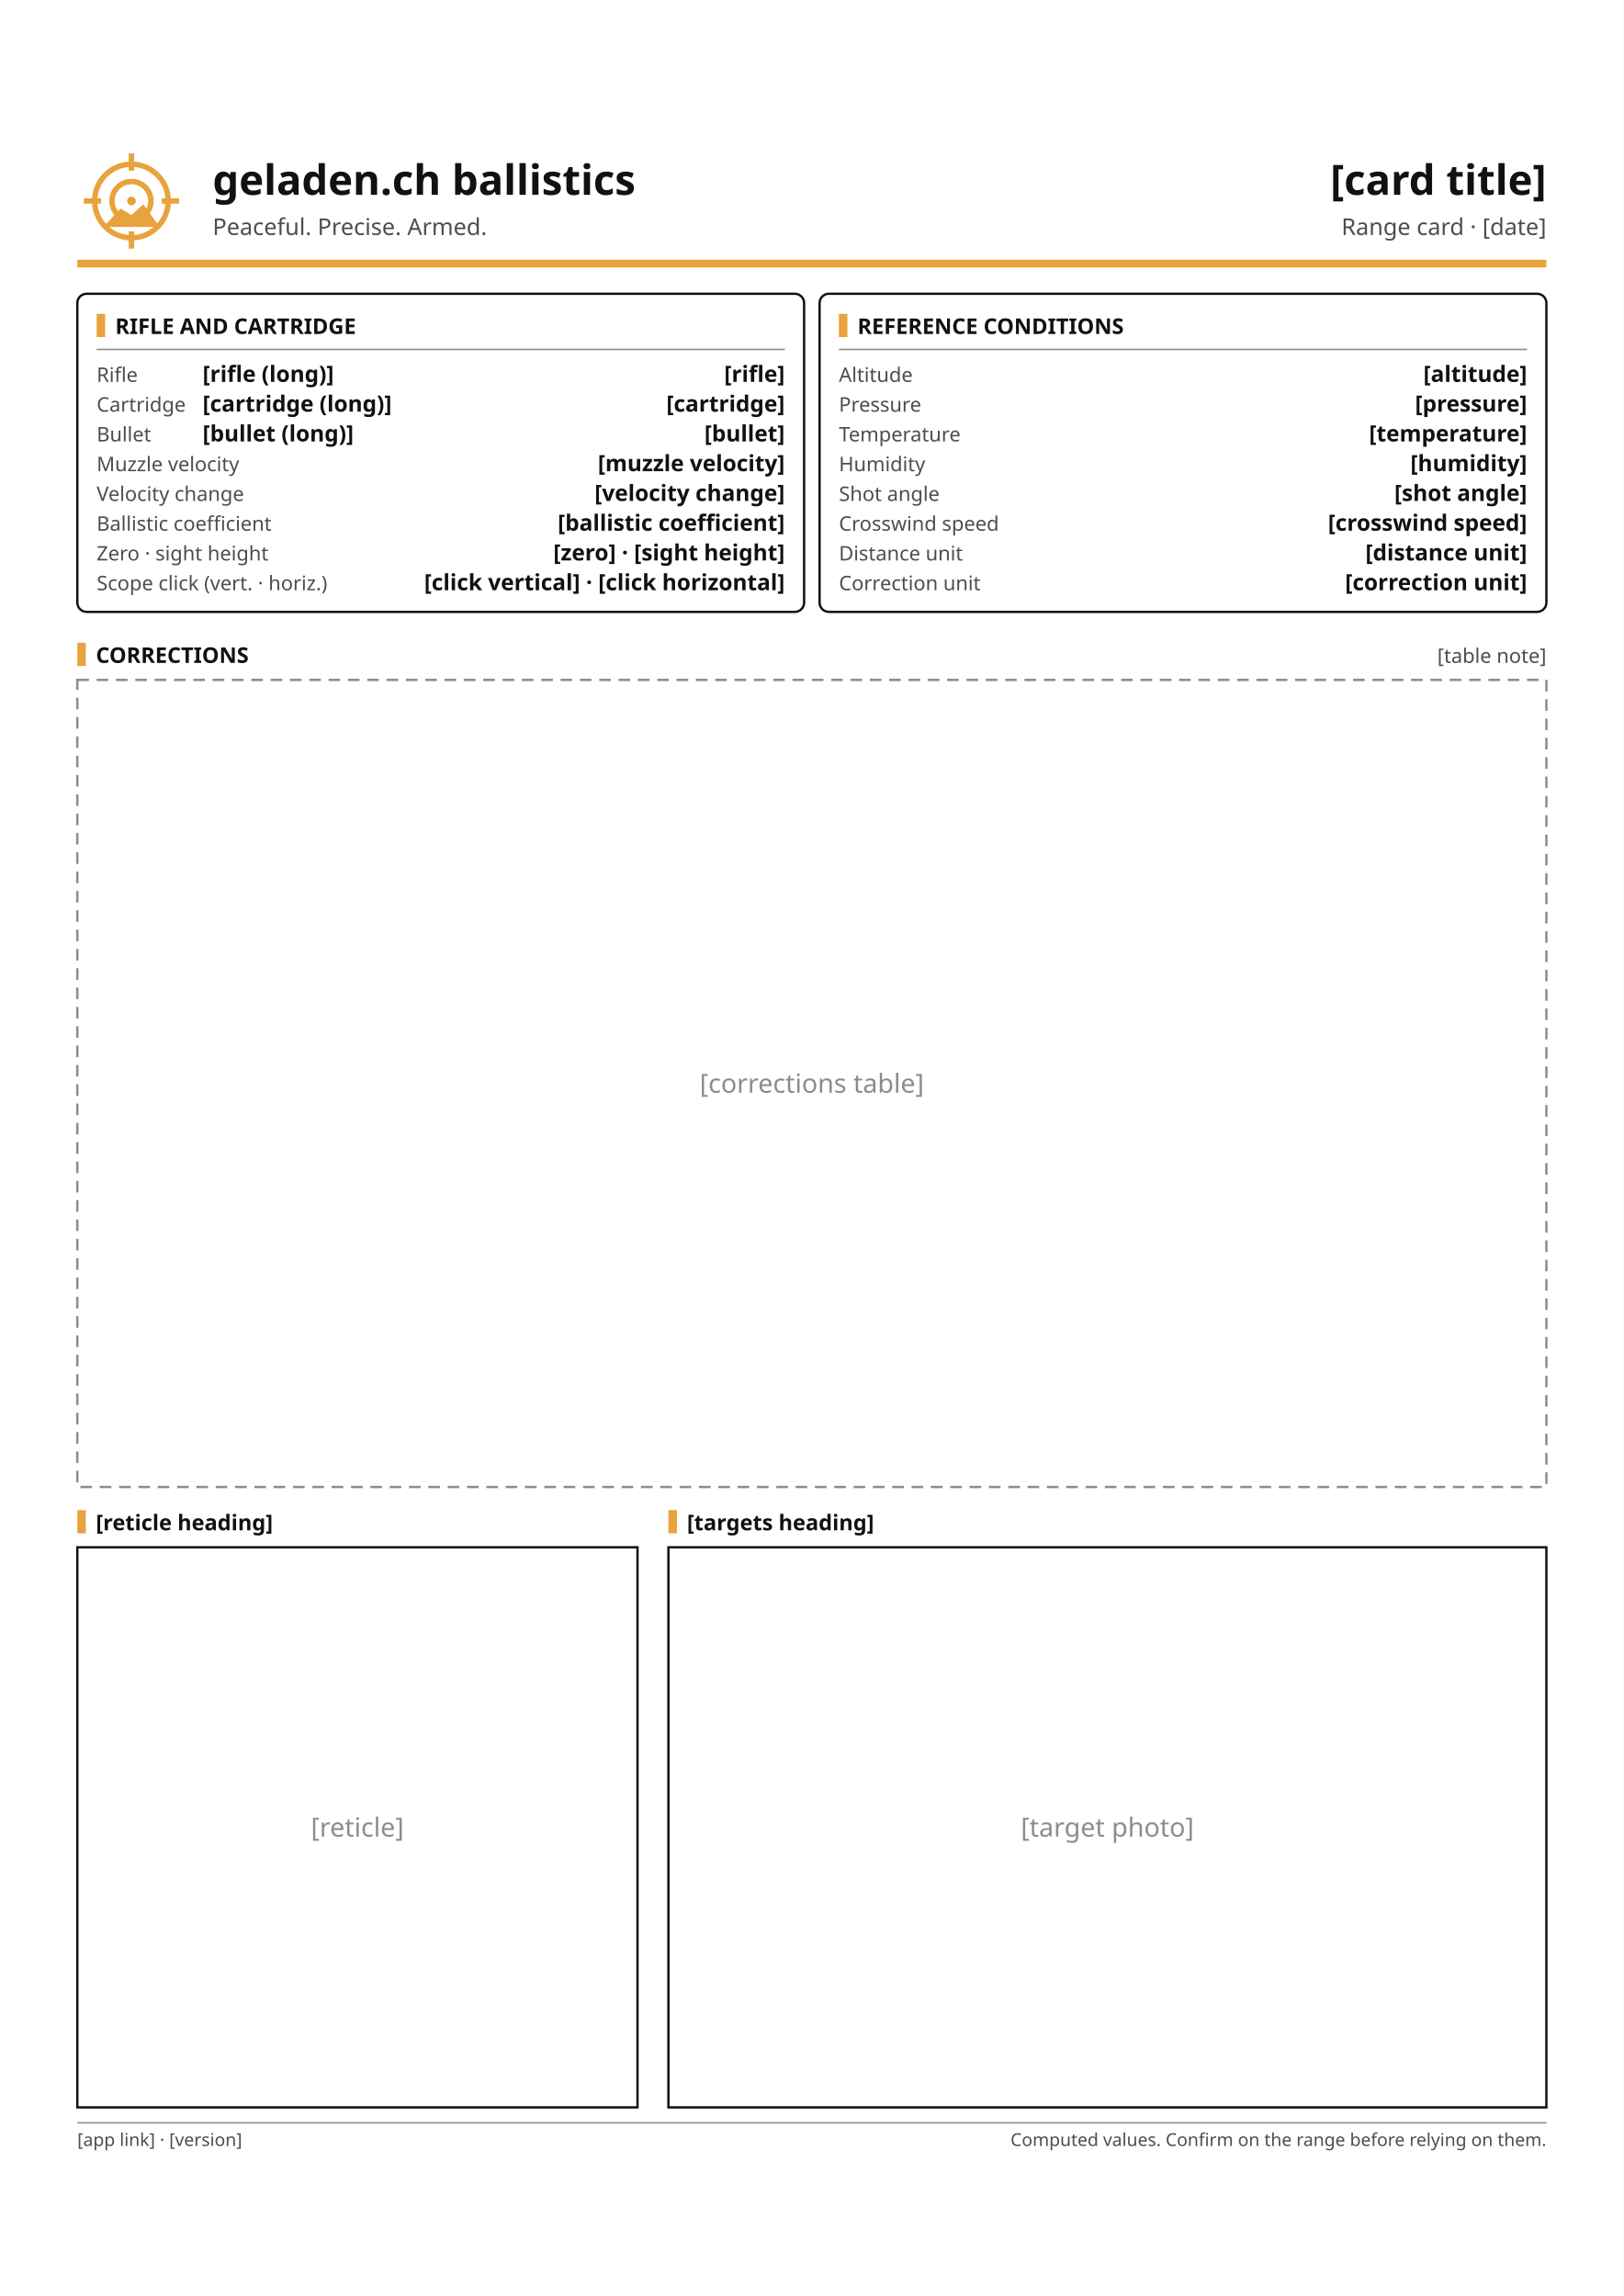
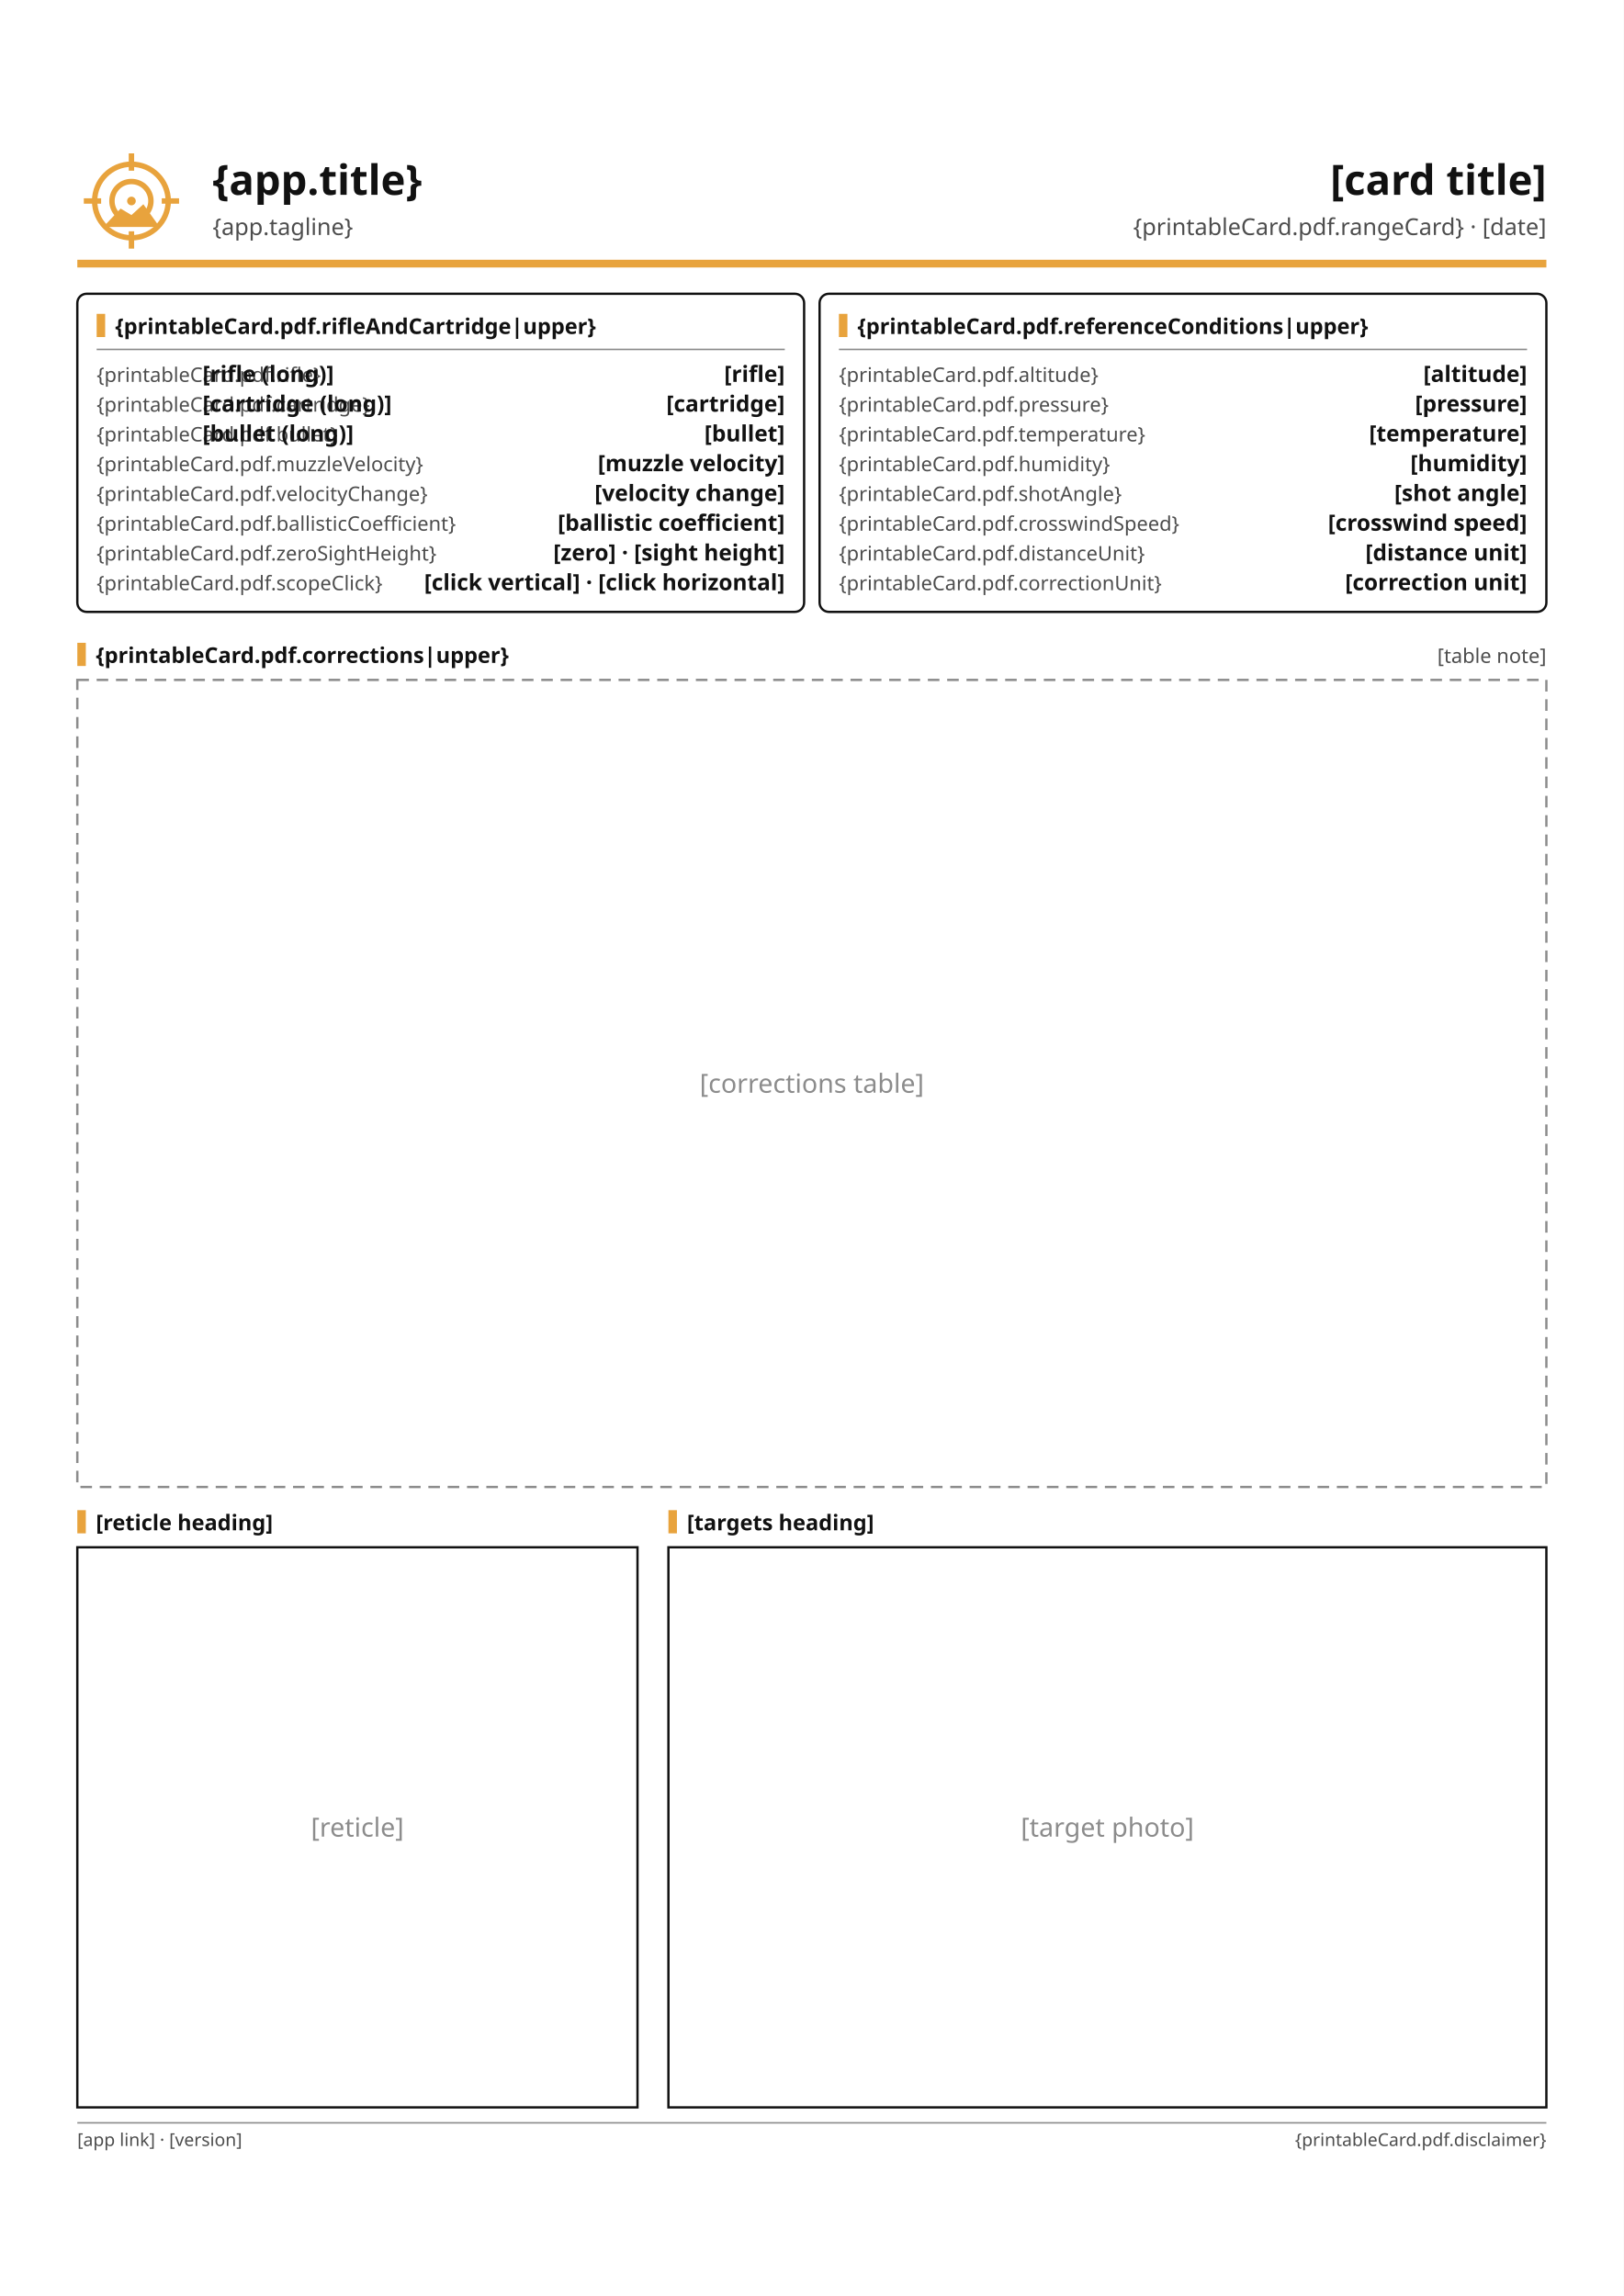
<svg xmlns="http://www.w3.org/2000/svg" width="210mm" height="297mm" viewBox="0 0 21000 29700">
  <defs>
    <clipPath id="clip-rifle">
      <rect x="1620" y="2740" width="7530" height="400" />
    </clipPath>
    <clipPath id="clip-cartridge">
      <rect x="1620" y="3125" width="7530" height="400" />
    </clipPath>
    <clipPath id="clip-bullet">
      <rect x="1620" y="3510" width="7530" height="400" />
    </clipPath>
    <clipPath id="clip-reticle-heading">
      <rect x="0" y="17455" width="7245" height="600" />
    </clipPath>
    <clipPath id="clip-targets-heading">
      <rect x="7645" y="17455" width="11355" height="600" />
    </clipPath>
  </defs>
  <rect width="21000" height="29700" fill="#ffffff" />
  <g id="card" transform="translate(1000 1900)" font-family="Overpass" fill="#111111">
    <g id="logo" transform="scale(14)" fill="none" stroke="#e8a33d" stroke-width="5">
      <circle cx="50" cy="50" r="34" />
      <circle cx="50" cy="50" r="18" />
      <path d="M24,74 L40,57 L50,63 L61,53 L76,74 Z" fill="#e8a33d" stroke="none" />
      <circle cx="50" cy="50" r="4" fill="#e8a33d" stroke="none" />
      <line x1="50" y1="6" x2="50" y2="22" />
      <line x1="50" y1="78" x2="50" y2="94" />
      <line x1="6" y1="50" x2="22" y2="50" />
      <line x1="78" y1="50" x2="94" y2="50" />
    </g>
-     <text x="1750" y="620" font-size="540" font-weight="700">geladen.ch ballistics</text>
-     <text x="1750" y="1140" font-size="300" fill="#4d4d4d">Peaceful. Precise. Armed.</text>
+     <text x="1750" y="620" font-size="540" font-weight="700">{app.title}</text>
+     <text x="1750" y="1140" font-size="300" fill="#4d4d4d">{app.tagline}</text>
    <text x="19000" y="620" font-size="540" font-weight="700" text-anchor="end">[card title]</text>
-     <text x="19000" y="1140" font-size="300" fill="#4d4d4d" text-anchor="end">Range card · [date]</text>
+     <text x="19000" y="1140" font-size="300" fill="#4d4d4d" text-anchor="end">{printableCard.pdf.rangeCard} · [date]</text>
    <rect x="0" y="1460" width="19000" height="100" fill="#e8a33d" />
    <g id="rifle">
      <rect x="0" y="1900" width="9400" height="4115" rx="120" fill="none" stroke="#111111" stroke-width="30" />
      <rect x="250" y="2160" width="110" height="300" fill="#e8a33d" />
-       <text x="490" y="2420" font-size="280" font-weight="700">RIFLE AND CARTRIDGE</text>
+       <text x="490" y="2420" font-size="280" font-weight="700">{printableCard.pdf.rifleAndCartridge|upper}</text>
      <line x1="250" y1="2620" x2="9150" y2="2620" stroke="#8c8c8c" stroke-width="20" />
-       <text x="250" y="3040" font-size="260" fill="#4d4d4d">Rifle</text>
+       <text x="250" y="3040" font-size="260" fill="#4d4d4d">{printableCard.pdf.rifle}</text>
      <text x="9150" y="3040" font-size="290" font-weight="700" text-anchor="end">[rifle]</text>
      <g clip-path="url(#clip-rifle)">
        <text x="1620" y="3040" font-size="290" font-weight="700">[rifle (long)]</text>
      </g>
-       <text x="250" y="3425" font-size="260" fill="#4d4d4d">Cartridge</text>
+       <text x="250" y="3425" font-size="260" fill="#4d4d4d">{printableCard.pdf.cartridge}</text>
      <text x="9150" y="3425" font-size="290" font-weight="700" text-anchor="end">[cartridge]</text>
      <g clip-path="url(#clip-cartridge)">
        <text x="1620" y="3425" font-size="290" font-weight="700">[cartridge (long)]</text>
      </g>
-       <text x="250" y="3810" font-size="260" fill="#4d4d4d">Bullet</text>
+       <text x="250" y="3810" font-size="260" fill="#4d4d4d">{printableCard.pdf.bullet}</text>
      <text x="9150" y="3810" font-size="290" font-weight="700" text-anchor="end">[bullet]</text>
      <g clip-path="url(#clip-bullet)">
        <text x="1620" y="3810" font-size="290" font-weight="700">[bullet (long)]</text>
      </g>
-       <text x="250" y="4195" font-size="260" fill="#4d4d4d">Muzzle velocity</text>
+       <text x="250" y="4195" font-size="260" fill="#4d4d4d">{printableCard.pdf.muzzleVelocity}</text>
      <text x="9150" y="4195" font-size="290" font-weight="700" text-anchor="end">[muzzle velocity]</text>
-       <text x="250" y="4580" font-size="260" fill="#4d4d4d">Velocity change</text>
+       <text x="250" y="4580" font-size="260" fill="#4d4d4d">{printableCard.pdf.velocityChange}</text>
      <text x="9150" y="4580" font-size="290" font-weight="700" text-anchor="end">[velocity change]</text>
-       <text x="250" y="4965" font-size="260" fill="#4d4d4d">Ballistic coefficient</text>
+       <text x="250" y="4965" font-size="260" fill="#4d4d4d">{printableCard.pdf.ballisticCoefficient}</text>
      <text x="9150" y="4965" font-size="290" font-weight="700" text-anchor="end">[ballistic coefficient]</text>
-       <text x="250" y="5350" font-size="260" fill="#4d4d4d">Zero · sight height</text>
+       <text x="250" y="5350" font-size="260" fill="#4d4d4d">{printableCard.pdf.zeroSightHeight}</text>
      <text x="9150" y="5350" font-size="290" font-weight="700" text-anchor="end">[zero] · [sight height]</text>
-       <text x="250" y="5735" font-size="260" fill="#4d4d4d">Scope click (vert. · horiz.)</text>
+       <text x="250" y="5735" font-size="260" fill="#4d4d4d">{printableCard.pdf.scopeClick}</text>
      <text x="9150" y="5735" font-size="290" font-weight="700" text-anchor="end">[click vertical] · [click horizontal]</text>
    </g>
    <g id="conditions">
      <rect x="9600" y="1900" width="9400" height="4115" rx="120" fill="none" stroke="#111111" stroke-width="30" />
      <rect x="9850" y="2160" width="110" height="300" fill="#e8a33d" />
-       <text x="10090" y="2420" font-size="280" font-weight="700">REFERENCE CONDITIONS</text>
+       <text x="10090" y="2420" font-size="280" font-weight="700">{printableCard.pdf.referenceConditions|upper}</text>
      <line x1="9850" y1="2620" x2="18750" y2="2620" stroke="#8c8c8c" stroke-width="20" />
-       <text x="9850" y="3040" font-size="260" fill="#4d4d4d">Altitude</text>
+       <text x="9850" y="3040" font-size="260" fill="#4d4d4d">{printableCard.pdf.altitude}</text>
      <text x="18750" y="3040" font-size="290" font-weight="700" text-anchor="end">[altitude]</text>
-       <text x="9850" y="3425" font-size="260" fill="#4d4d4d">Pressure</text>
+       <text x="9850" y="3425" font-size="260" fill="#4d4d4d">{printableCard.pdf.pressure}</text>
      <text x="18750" y="3425" font-size="290" font-weight="700" text-anchor="end">[pressure]</text>
-       <text x="9850" y="3810" font-size="260" fill="#4d4d4d">Temperature</text>
+       <text x="9850" y="3810" font-size="260" fill="#4d4d4d">{printableCard.pdf.temperature}</text>
      <text x="18750" y="3810" font-size="290" font-weight="700" text-anchor="end">[temperature]</text>
-       <text x="9850" y="4195" font-size="260" fill="#4d4d4d">Humidity</text>
+       <text x="9850" y="4195" font-size="260" fill="#4d4d4d">{printableCard.pdf.humidity}</text>
      <text x="18750" y="4195" font-size="290" font-weight="700" text-anchor="end">[humidity]</text>
-       <text x="9850" y="4580" font-size="260" fill="#4d4d4d">Shot angle</text>
+       <text x="9850" y="4580" font-size="260" fill="#4d4d4d">{printableCard.pdf.shotAngle}</text>
      <text x="18750" y="4580" font-size="290" font-weight="700" text-anchor="end">[shot angle]</text>
-       <text x="9850" y="4965" font-size="260" fill="#4d4d4d">Crosswind speed</text>
+       <text x="9850" y="4965" font-size="260" fill="#4d4d4d">{printableCard.pdf.crosswindSpeed}</text>
      <text x="18750" y="4965" font-size="290" font-weight="700" text-anchor="end">[crosswind speed]</text>
-       <text x="9850" y="5350" font-size="260" fill="#4d4d4d">Distance unit</text>
+       <text x="9850" y="5350" font-size="260" fill="#4d4d4d">{printableCard.pdf.distanceUnit}</text>
      <text x="18750" y="5350" font-size="290" font-weight="700" text-anchor="end">[distance unit]</text>
-       <text x="9850" y="5735" font-size="260" fill="#4d4d4d">Correction unit</text>
+       <text x="9850" y="5735" font-size="260" fill="#4d4d4d">{printableCard.pdf.correctionUnit}</text>
      <text x="18750" y="5735" font-size="290" font-weight="700" text-anchor="end">[correction unit]</text>
    </g>
    <rect x="0" y="6415" width="110" height="300" fill="#e8a33d" />
-     <text x="240" y="6675" font-size="280" font-weight="700">CORRECTIONS</text>
+     <text x="240" y="6675" font-size="280" font-weight="700">{printableCard.pdf.corrections|upper}</text>
    <text x="19000" y="6675" font-size="260" fill="#4d4d4d" text-anchor="end">[table note]</text>
    <rect x="0" y="6895" width="19000" height="10440" fill="none" stroke="#8c8c8c" stroke-width="30" stroke-dasharray="150 100" />
    <text x="9500" y="12235" font-size="340" fill="#8c8c8c" text-anchor="middle">[corrections table]</text>
    <rect id="table" x="0" y="6895" width="19000" height="10440" fill="none" stroke="none" />
    <g clip-path="url(#clip-reticle-heading)">
      <rect x="0" y="17635" width="110" height="300" fill="#e8a33d" />
      <text x="240" y="17895" font-size="280" font-weight="700">[reticle heading]</text>
    </g>
    <text x="3622.5" y="21857.5" font-size="340" fill="#8c8c8c" text-anchor="middle">[reticle]</text>
    <rect id="reticle" x="0" y="18115" width="7245" height="7245" fill="none" stroke="#111111" stroke-width="30" />
    <g clip-path="url(#clip-targets-heading)">
      <rect x="7645" y="17635" width="110" height="300" fill="#e8a33d" />
      <text x="7885" y="17895" font-size="280" font-weight="700">[targets heading]</text>
    </g>
    <text x="13322.5" y="21857.5" font-size="340" fill="#8c8c8c" text-anchor="middle">[target photo]</text>
    <rect id="photo" x="7645" y="18115" width="11355" height="7245" fill="none" stroke="#111111" stroke-width="30" />
    <line x1="0" y1="25560" x2="19000" y2="25560" stroke="#8c8c8c" stroke-width="20" />
    <text x="0" y="25860" font-size="230" fill="#4d4d4d">[app link] · [version]</text>
-     <text x="19000" y="25860" font-size="230" fill="#4d4d4d" text-anchor="end">Computed values. Confirm on the range before relying on them.</text>
+     <text x="19000" y="25860" font-size="230" fill="#4d4d4d" text-anchor="end">{printableCard.pdf.disclaimer}</text>
  </g>
</svg>
